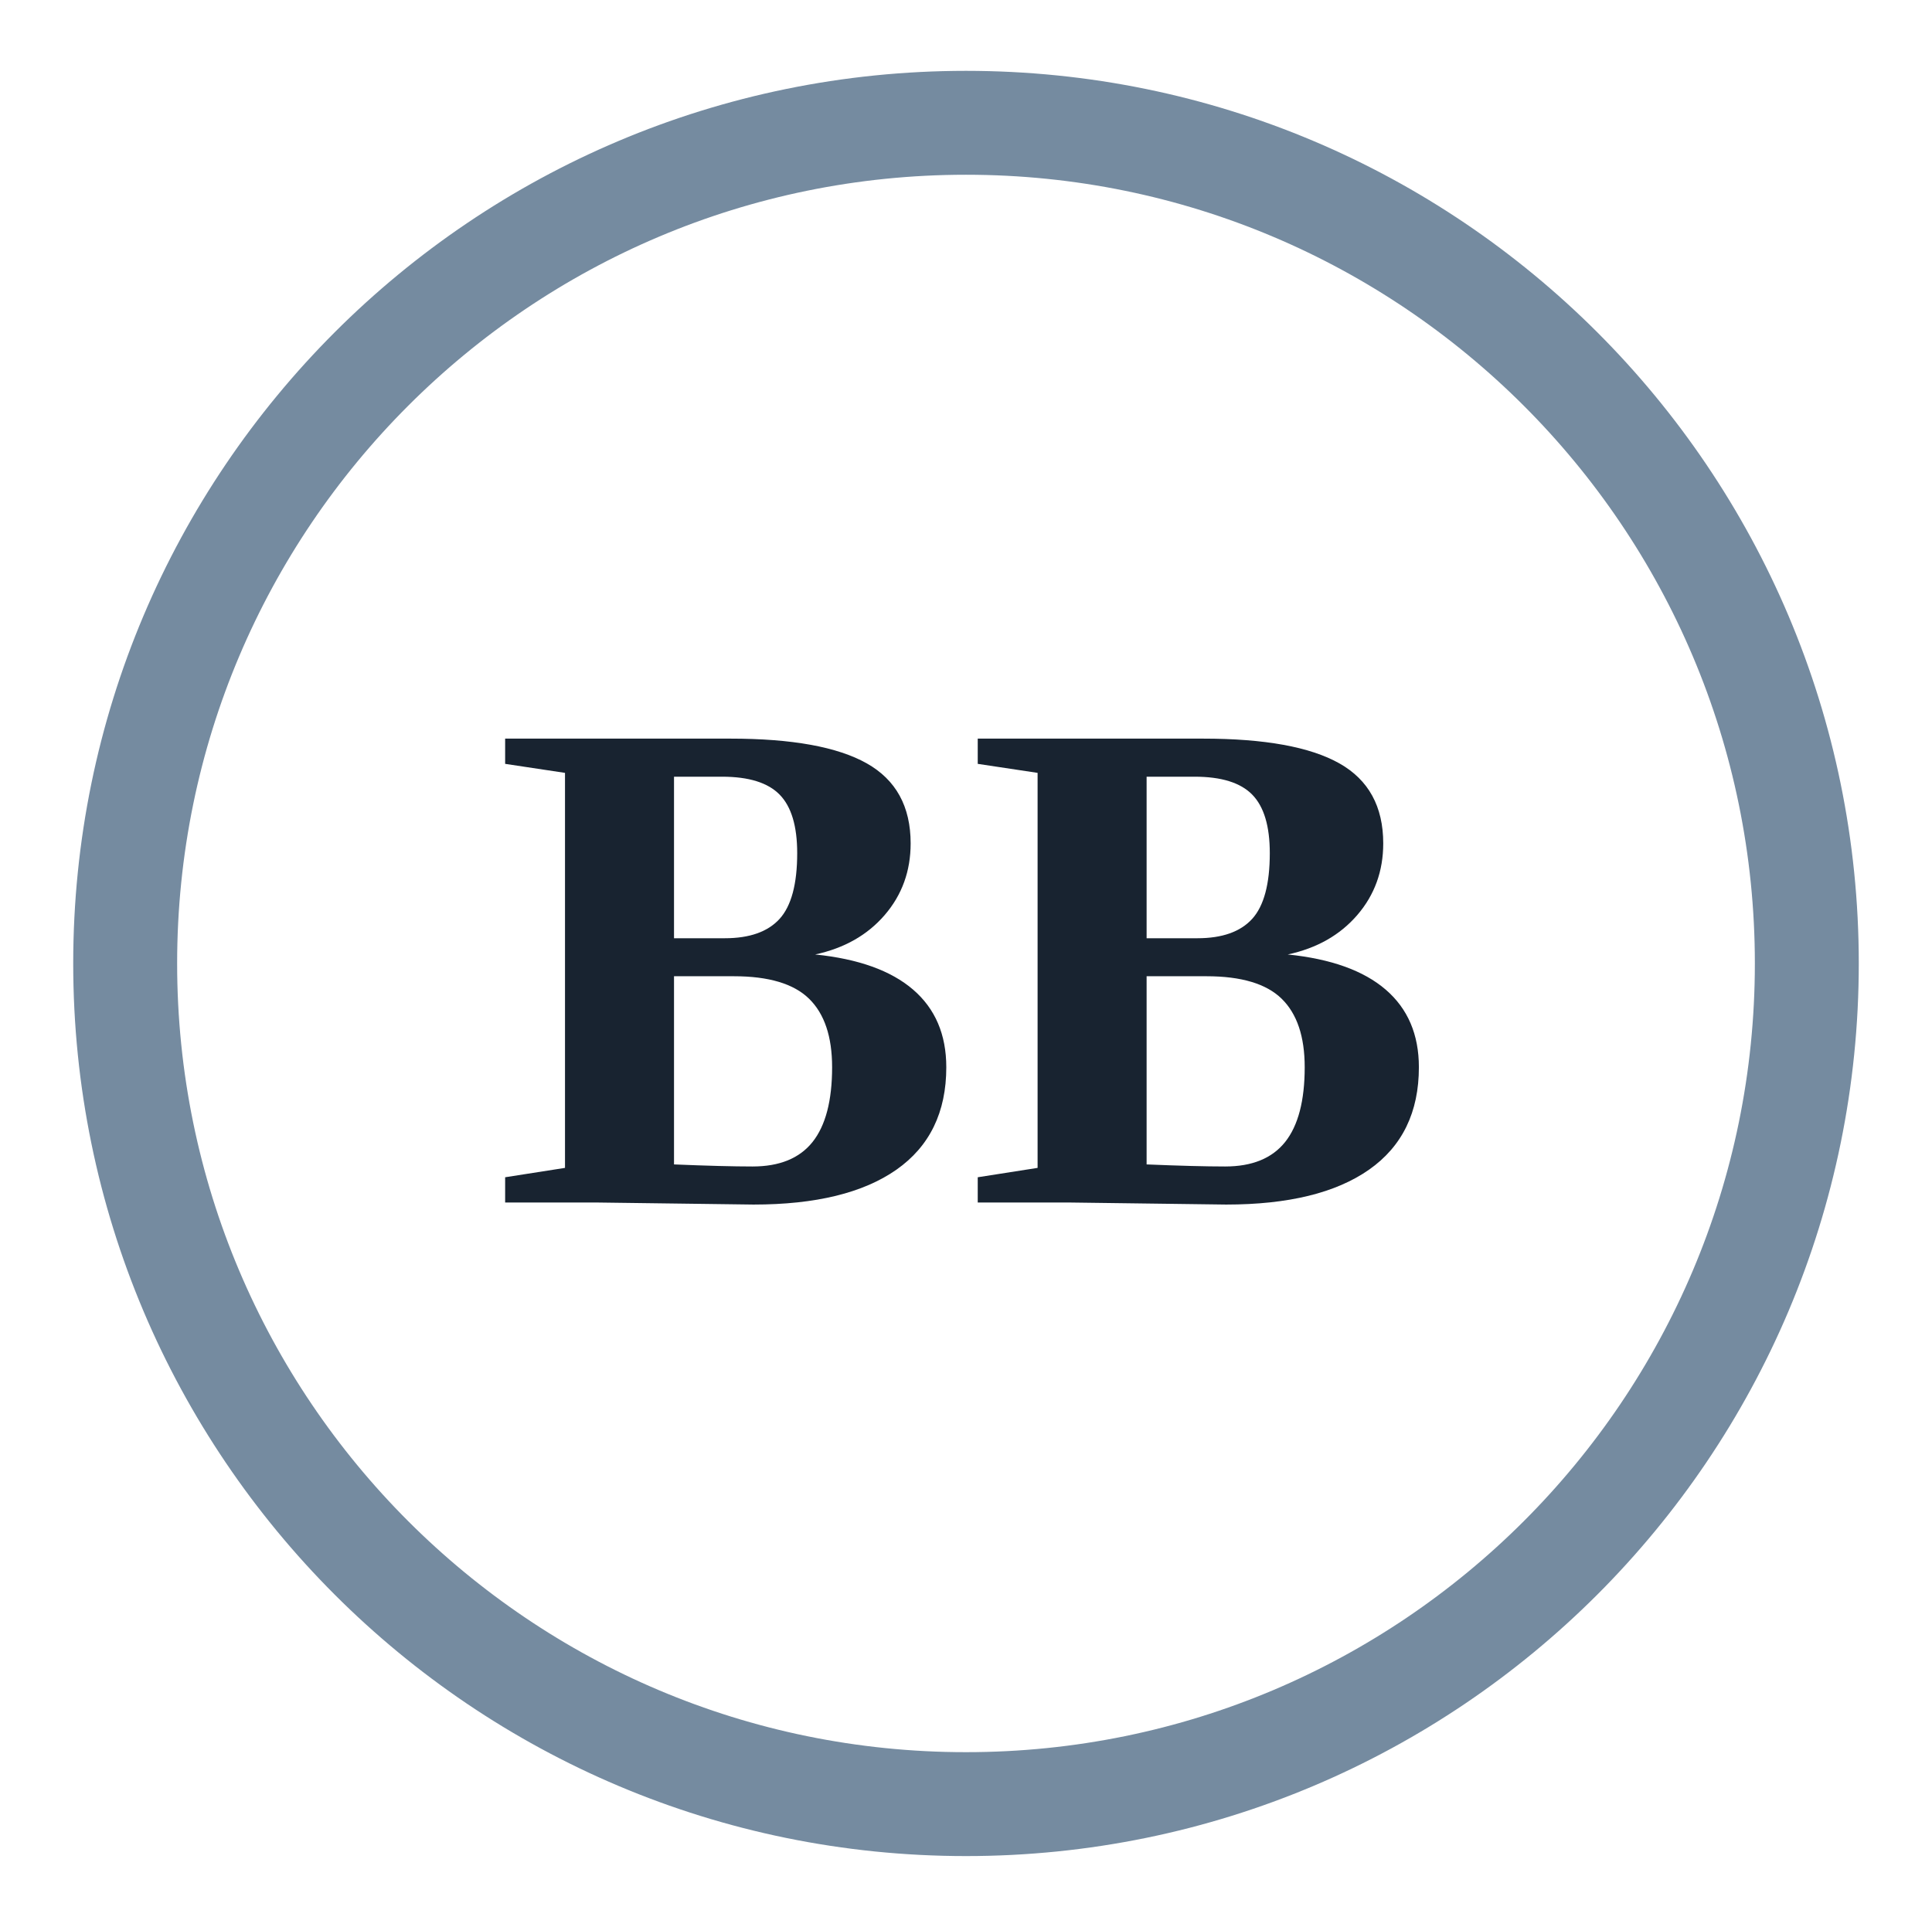
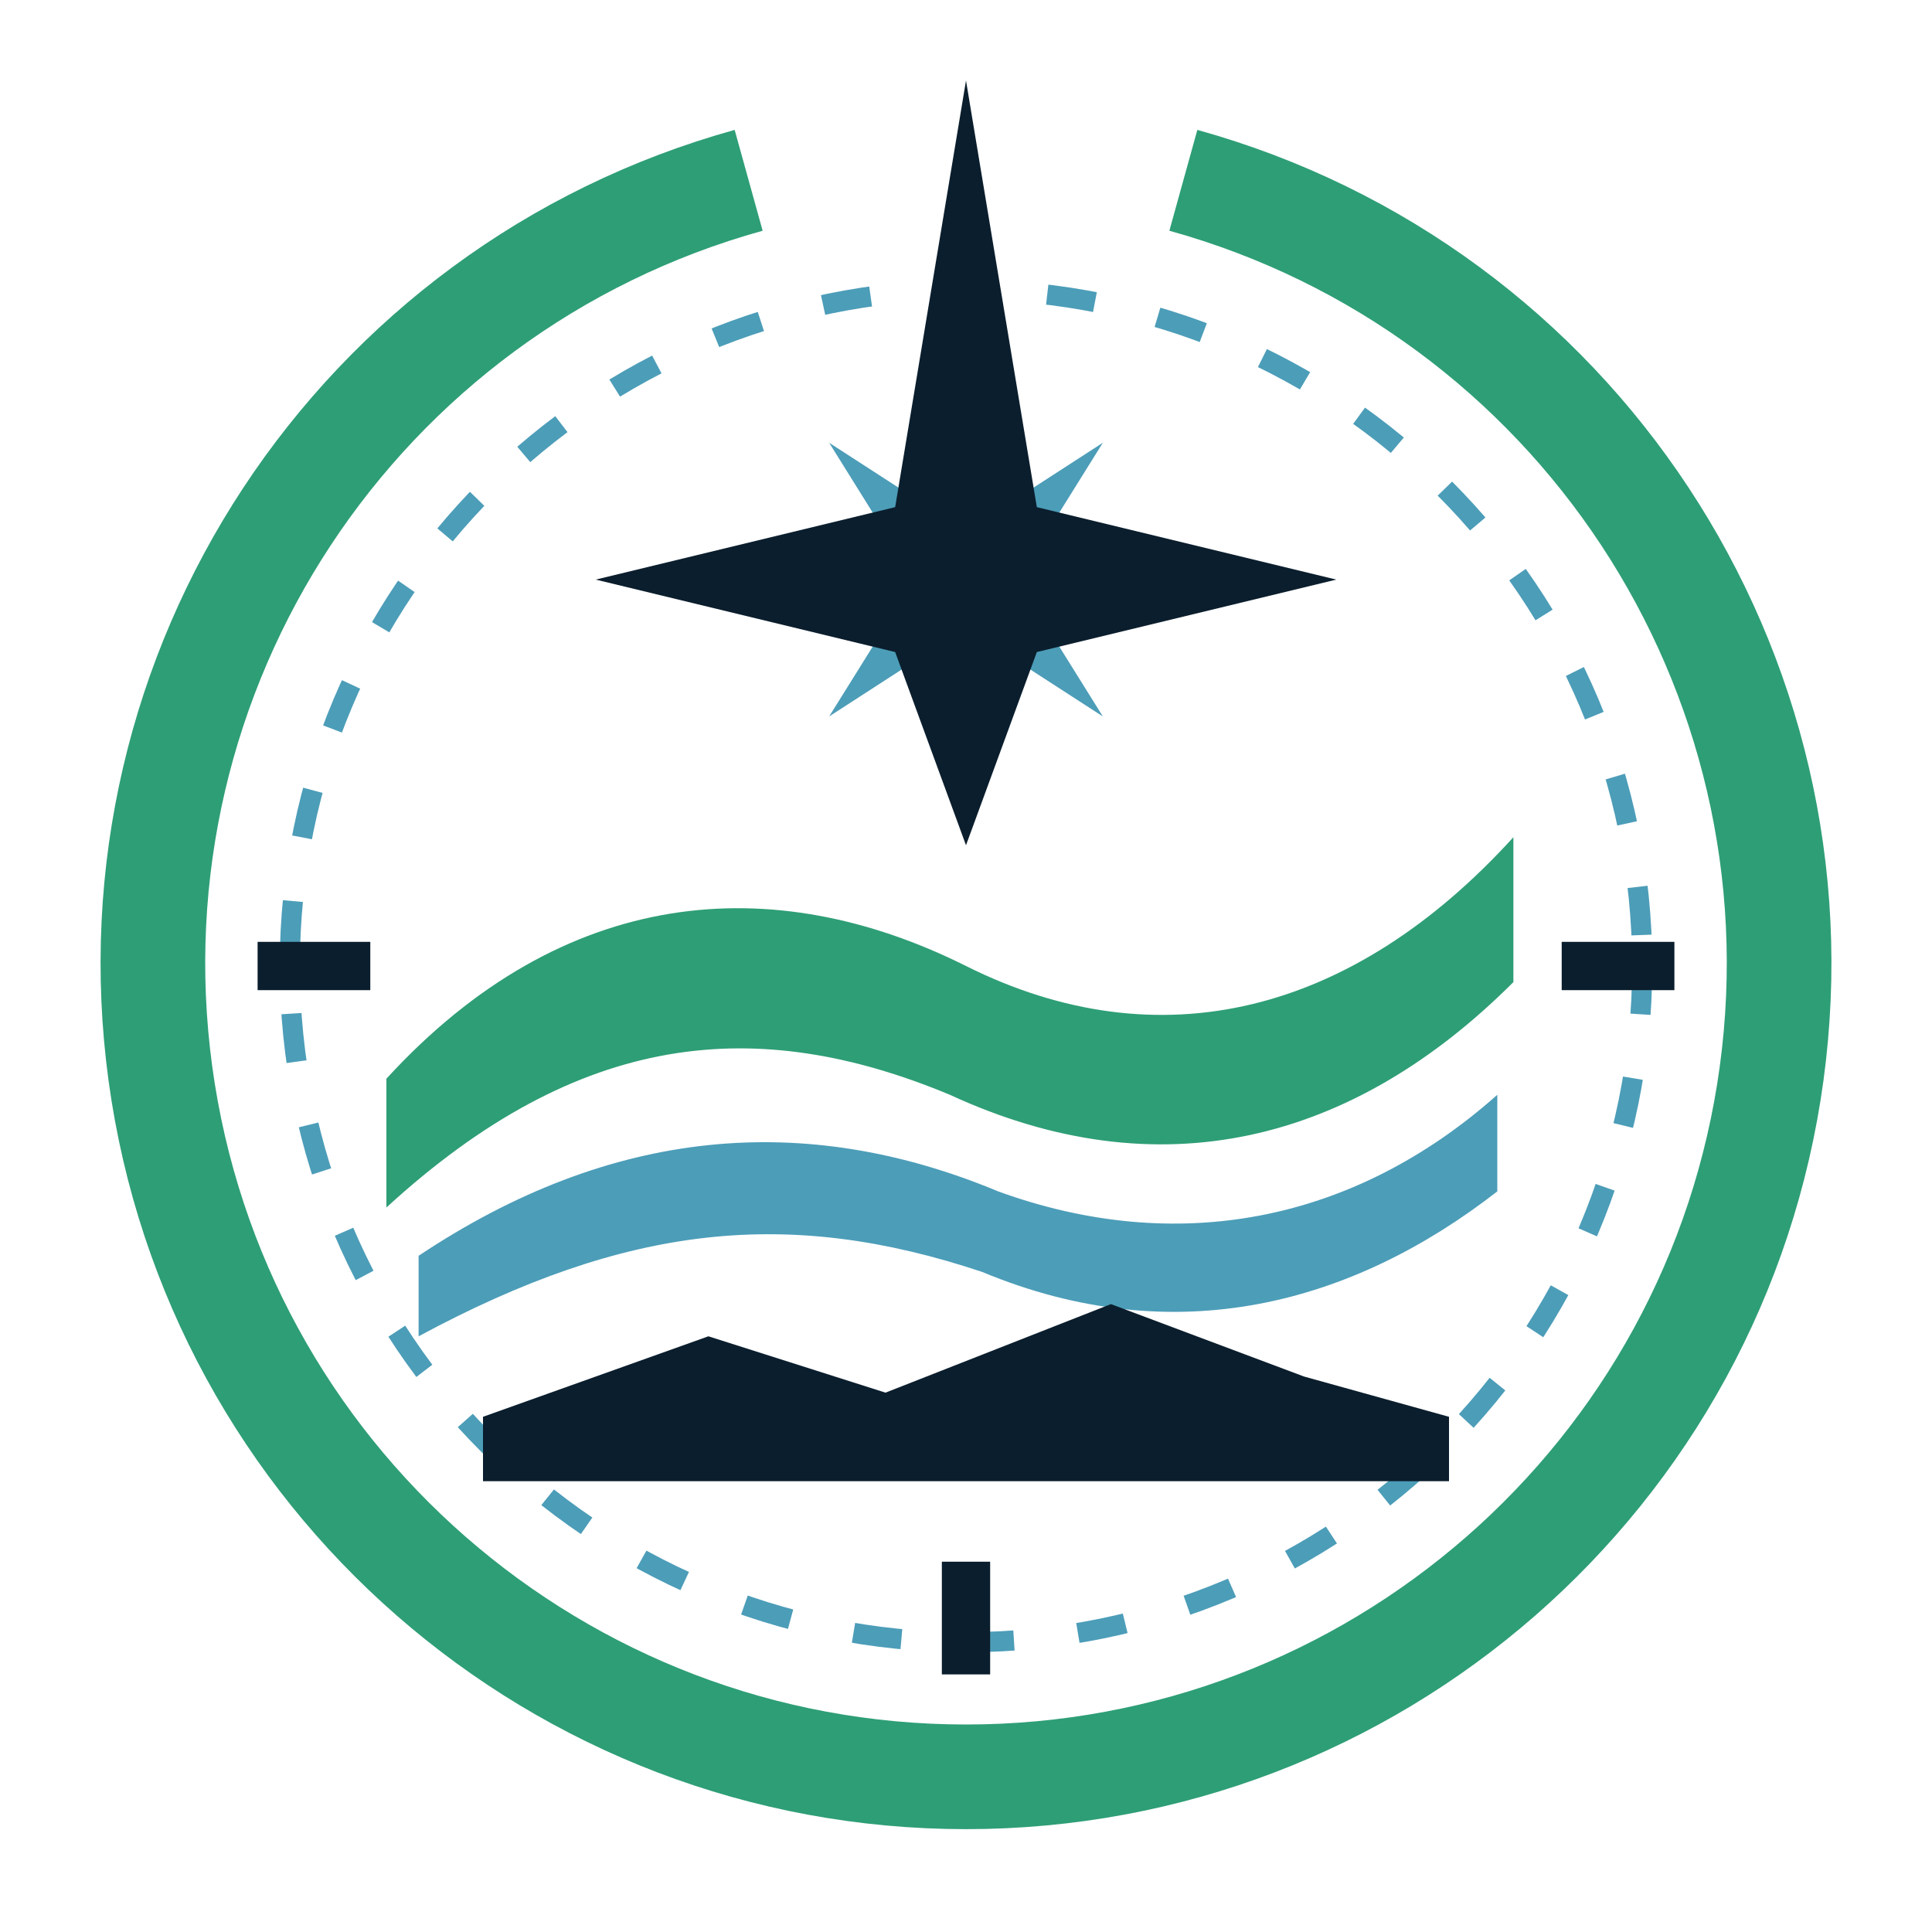
- <svg xmlns="http://www.w3.org/2000/svg" viewBox="0 0 409 408" role="img" aria-label="Borealis Bulletin">
-   <circle cx="204.5" cy="204" r="178" fill="none" stroke="#758BA0" stroke-width="22" />
-   <text x="204.5" y="204" text-anchor="middle" dominant-baseline="central" font-family="Georgia, 'Times New Roman', serif" font-size="150" font-weight="700" fill="#182330">BB</text>
+ <svg xmlns="http://www.w3.org/2000/svg" viewBox="0 0 120 120" width="120" height="120" role="img" aria-label="Borealis Bulletin">
+   <path d="M 73.5,11.2 A 50.5,50.5 0 1 1 46.5,11.2" fill="none" stroke="#2E9E76" stroke-width="6.5" stroke-linecap="butt" />
+   <circle cx="60" cy="60" r="42" fill="none" stroke="#4C9DB8" stroke-width="1.25" stroke-dasharray="3 4" />
+   <rect x="97" y="58.5" width="7" height="3" fill="#0B1E2D" />
+   <rect x="16" y="58.5" width="7" height="3" fill="#0B1E2D" />
+   <rect x="58.5" y="97" width="3" height="7" fill="#0B1E2D" />
+   <polygon points="60,33 68.5,27.5 63.2,36 60,33" fill="#4C9DB8" />
+   <polygon points="60,33 51.5,27.5 56.8,36 60,33" fill="#4C9DB8" />
+   <polygon points="60,39 68.5,44.5 63.2,36 60,39" fill="#4C9DB8" />
+   <polygon points="60,39 51.5,44.5 56.8,36 60,39" fill="#4C9DB8" />
+   <polygon points="60,5 64.4,31.5 83,36 64.4,40.5 60,52.5 55.6,40.5 37,36 55.6,31.5" fill="#0B1E2D" />
+   <path d="M 24,67 C 35,55 48,54 60,60 C 72,66 84,63 94,52 L 94,61 C 84,71 72,74 59,68 C 47,63 36,64 24,75 Z" fill="#2E9E76" />
+   <path d="M 26,78 C 38,70 50,69 62,74 C 73,78 84,76 93,68 L 93,74 C 84,81 73,84 61,79 C 49,75 39,76 26,83 Z" fill="#4C9DB8" />
+   <path d="M 30,88 L 44,83 L 55,86.5 L 69,81 L 81,85.5 L 90,88 L 90,92 L 30,92 Z" fill="#0B1E2D" />
</svg>
